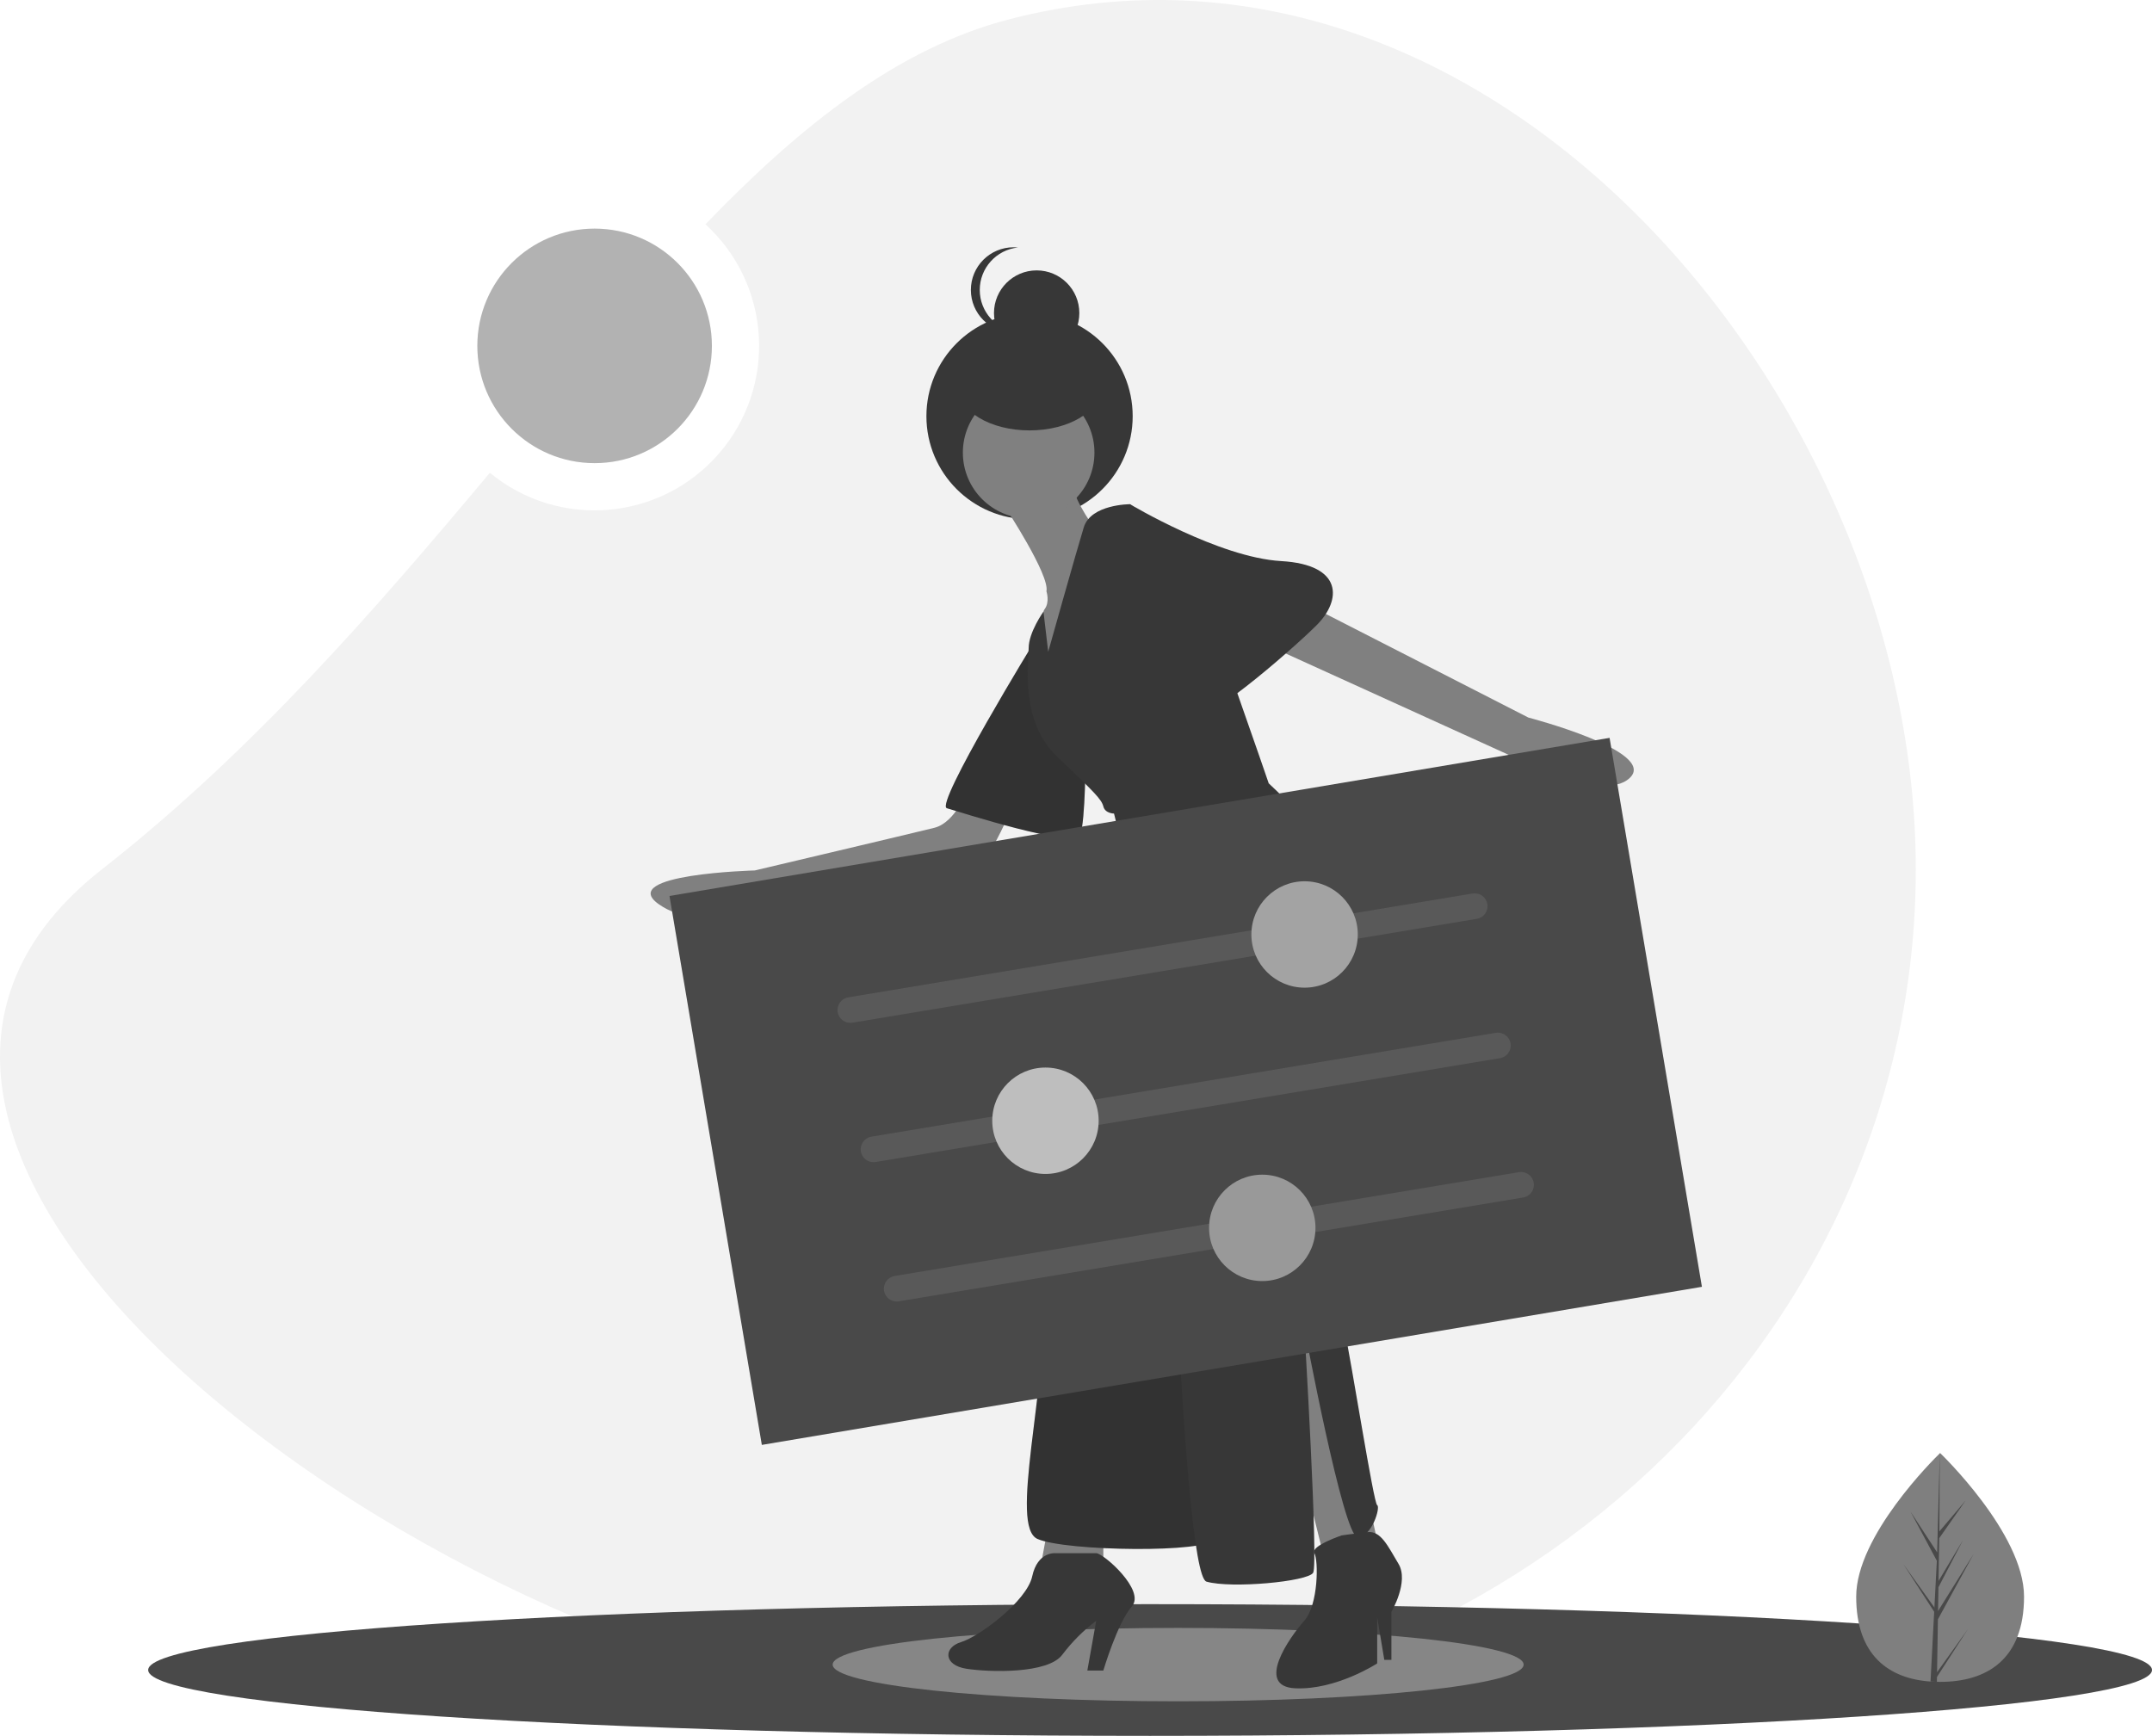
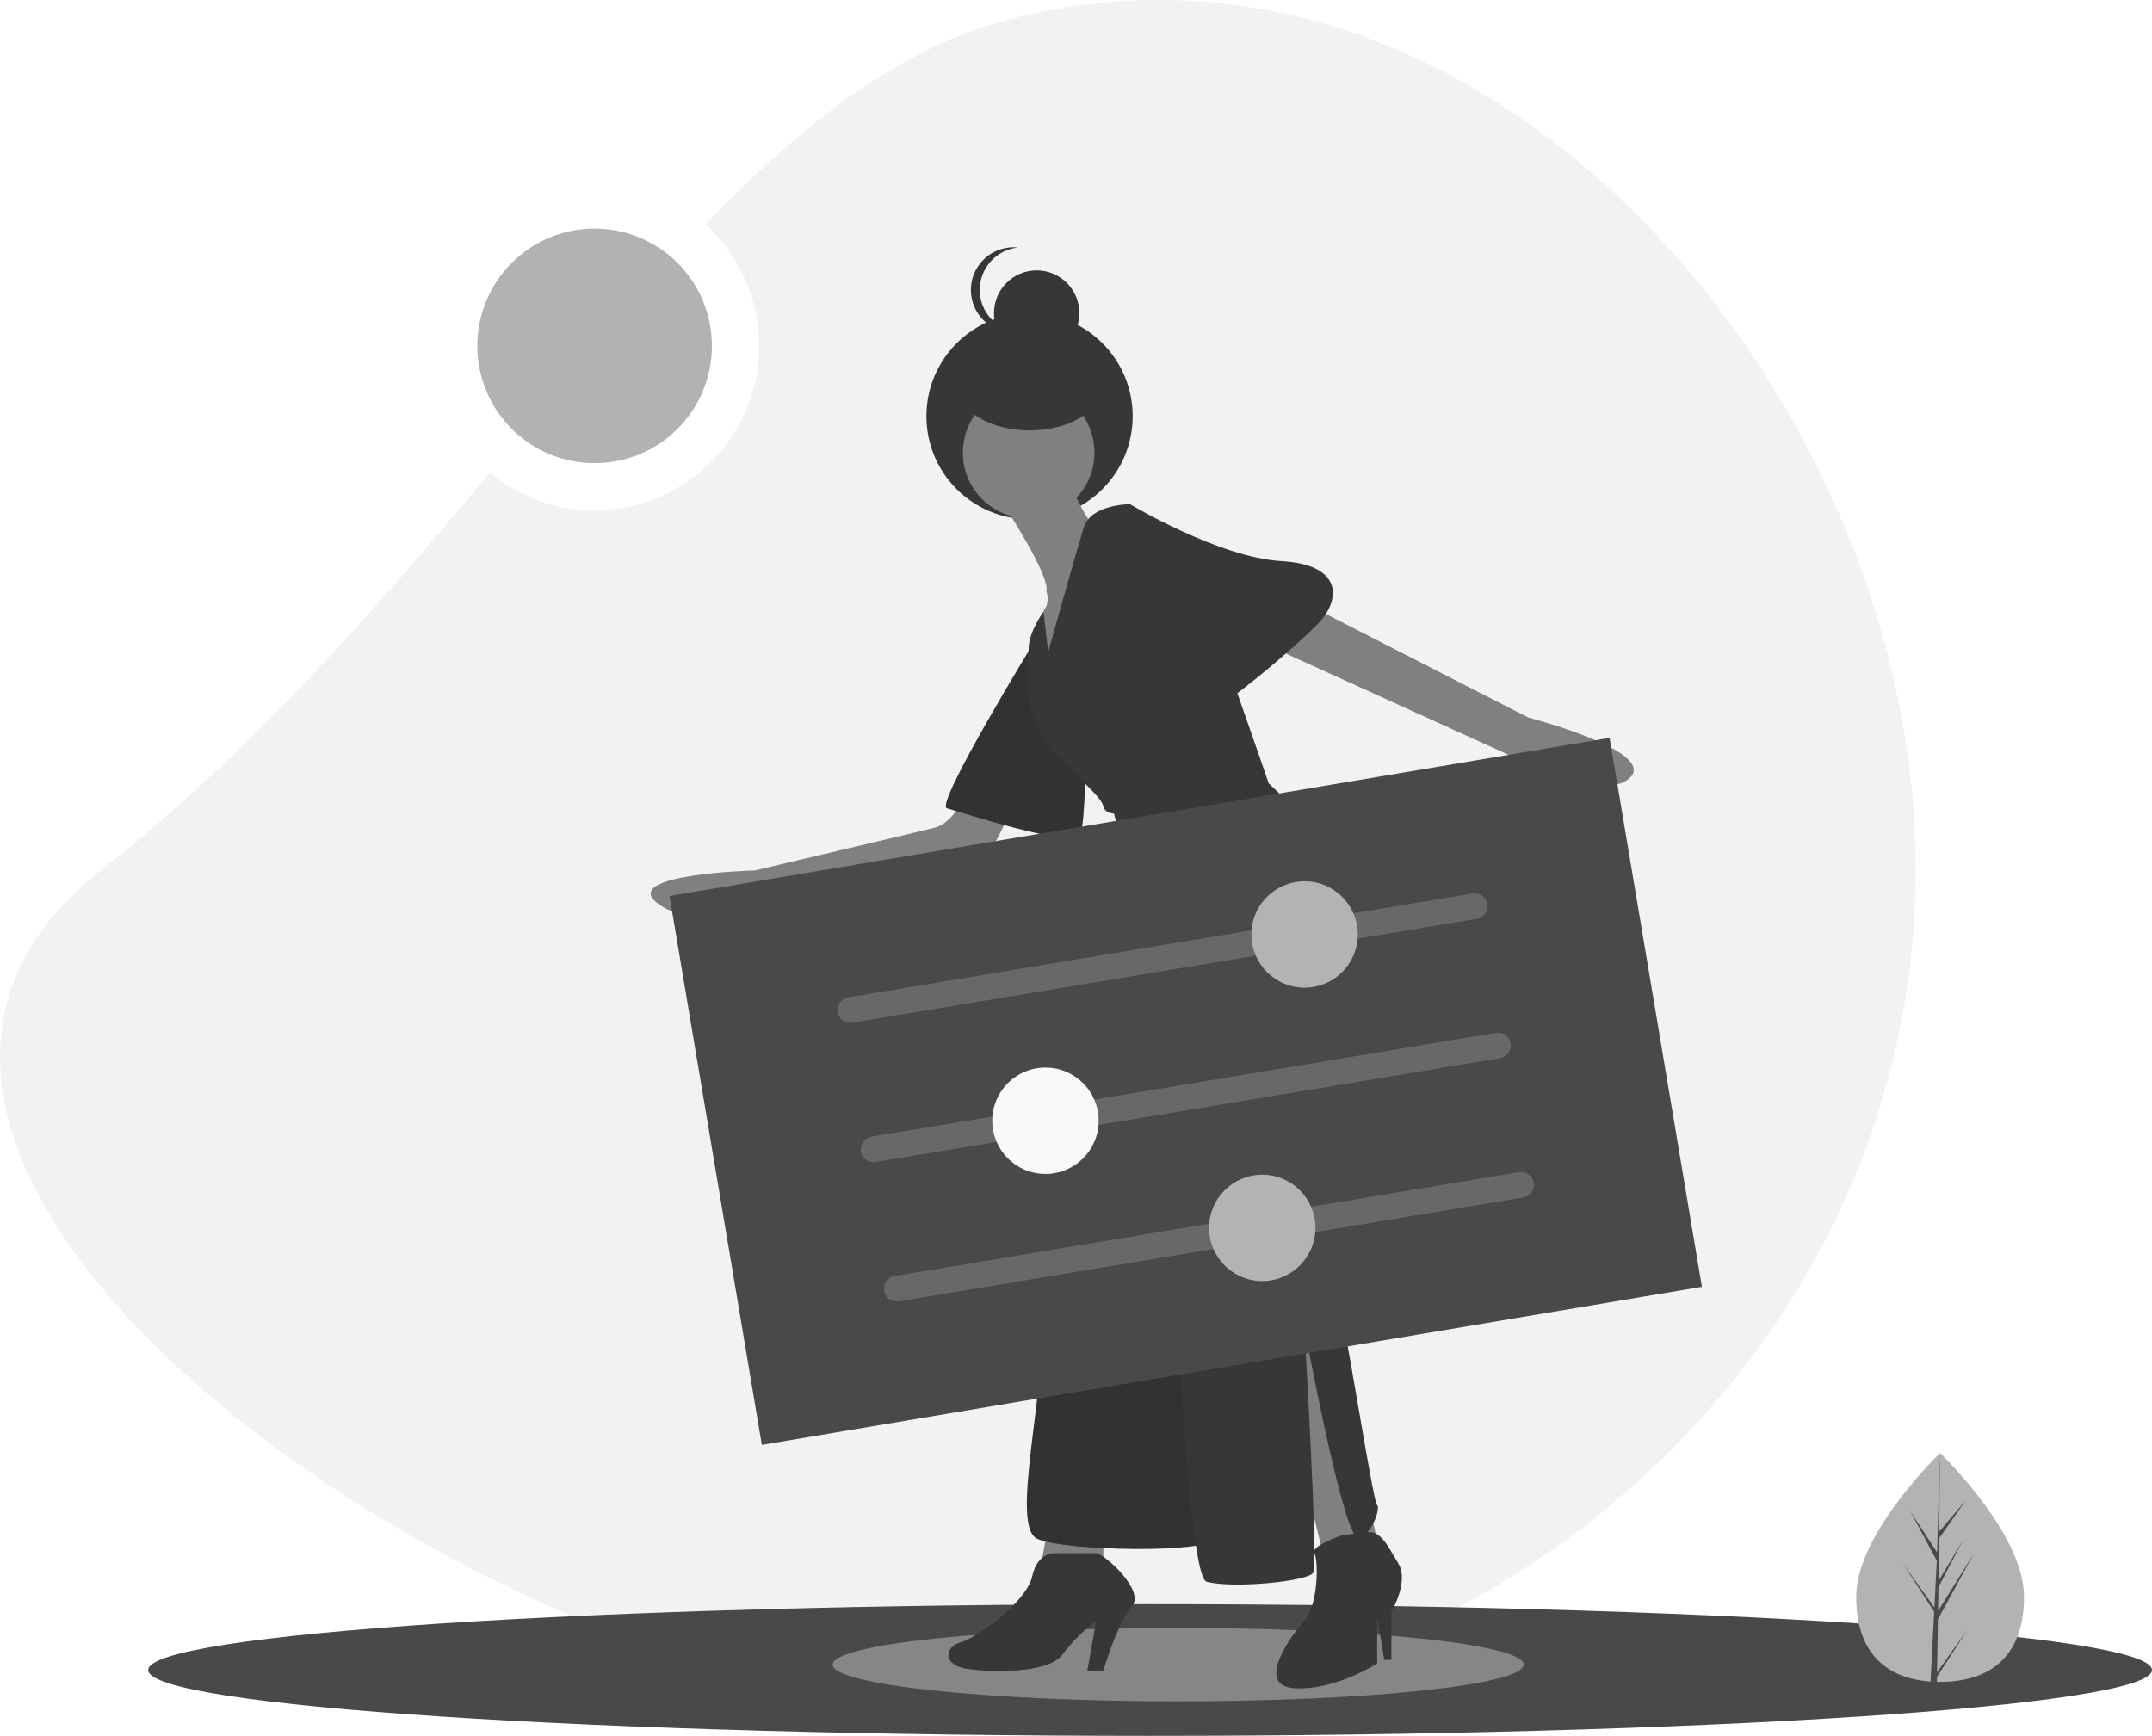
<svg xmlns="http://www.w3.org/2000/svg" id="a7e92c1a-e25c-441e-bda8-8af90c7203b5" data-name="Layer 1" width="996.611" height="804" viewBox="0 0 996.611 804" version="1.1">
  <defs id="defs69" />
  <path d="M568.917,56.979c-50.937,13.232-95.866,48.56-140.524,94.905a76.201,76.201,0,0,1-99.835,115.087c-52.456,62.664-109.734,128.911-179.641,183.663-177.995,139.408,188.04,393.655,420,393.655S988.917,668.045,988.917,450.635,792.449-1.09,568.917,56.979Z" transform="translate(-101.6944 -47.99999)" fill="#f2f2f2" id="path4" style="fill:#f2f2f2" />
  <ellipse cx="532.611" cy="773.5" rx="464" ry="30.5" fill="#3f3d56" id="ellipse6" style="fill:#494949" />
  <ellipse cx="545.611" cy="771" rx="160" ry="17" opacity="0.1" id="ellipse8" style="opacity:1;fill:#868686;fill-opacity:1" />
-   <path d="M1039.046,787.506c0,29.271-17.399,39.491-38.865,39.491-.497,0-.994-.007-1.488-.018-.994-.021-1.982-.068-2.955-.136-19.374-1.37-34.422-12.116-34.422-39.337,0-28.166,35.993-63.712,38.704-66.348l.004-.004c.104-.104.157-.154.157-.154S1039.046,758.238,1039.046,787.506Z" transform="translate(-101.6944 -47.99999)" fill="#ffa200" id="path10" style="fill:#7f7f7f" />
+   <path d="M1039.046,787.506c0,29.271-17.399,39.491-38.865,39.491-.497,0-.994-.007-1.488-.018-.994-.021-1.982-.068-2.955-.136-19.374-1.37-34.422-12.116-34.422-39.337,0-28.166,35.993-63.712,38.704-66.348l.004-.004c.104-.104.157-.154.157-.154S1039.046,758.238,1039.046,787.506Z" transform="translate(-101.6944 -47.99999)" fill="#ffa200" id="path10" style="fill:#b3b3b3" />
  <path d="M998.764,822.518l14.215-19.86-14.251,22.042-.036,2.279c-.994-.021-1.982-.068-2.955-.136l1.531-29.282-.011-.229.025-.039.147-2.769L983.143,772.428l14.33,20.021.036.587,1.155-22.124L986.434,748.079l12.38,18.951,1.205-45.873L1000.023,721v.154l-.2,36.172,12.176-14.341-12.227,17.456-.322,19.81,11.372-19.012-11.418,21.928-.179,11.014L1015.726,767.717l-16.566,30.305Z" transform="translate(-101.6944 -47.99999)" fill="#3f3d56" id="path12" style="fill:#494949" />
  <circle cx="476.793" cy="192.764" r="47.763" fill="#2f2e41" id="circle14" style="fill:#373737" />
  <polygon points="586.73 614.807 612.259 717.744 637.787 713.626 612.259 595.866 586.73 614.807" fill="#a0616a" id="polygon16" style="fill:#808080" />
  <path d="M723.011,759.156s-14.538,4.915-12.622,8.222,1.916,23.894-4.672,31.306-23.058,30.469-4.117,31.293,37.881-11.529,37.881-11.529V797.037l3.294,19.764h3.294V794.566s8.235-13.999,3.294-22.234-8.162-15.411-14.375-14.705S723.011,759.156,723.011,759.156Z" transform="translate(-101.6944 -47.99999)" fill="#2f2e41" id="path18" style="fill:#373737" />
  <polygon points="486.263 702.097 482.146 724.332 510.968 724.332 510.968 702.097 486.263 702.097" fill="#a0616a" id="polygon20" style="fill:#808080" />
  <path d="M590.428,767.391s-8.235-.824-10.705,10.705-24.705,27.999-32.94,30.469-8.235,10.705,2.47,12.352,37.881,2.47,44.469-6.588a80.723,80.723,0,0,1,15.646-15.646l-4.117,23.058h7.411s6.588-22.234,13.176-29.646-13.176-24.705-16.47-24.705Z" transform="translate(-101.6944 -47.99999)" fill="#2f2e41" id="path22" style="fill:#373737" />
  <path d="M550.077,413.287s-5.764,15.646-15.646,18.117-83.173,19.764-83.173,19.764-64.233,1.647-44.469,15.646,51.88,0,51.88,0,93.879-11.529,101.29-23.881a166.461,166.461,0,0,0,12.352-26.352Z" transform="translate(-101.6944 -47.99999)" fill="#a0616a" id="path24" style="fill:#808080" />
  <path d="M581.37,344.113s-46.939,76.585-41.175,78.232,59.292,18.94,61.762,12.352,2.47-37.057,2.47-37.057Z" transform="translate(-101.6944 -47.99999)" fill="#2f2e41" id="path26" style="fill:#373737" />
  <path d="M581.37,344.113s-46.939,76.585-41.175,78.232,59.292,18.94,61.762,12.352,2.47-37.057,2.47-37.057Z" transform="translate(-101.6944 -47.99999)" opacity="0.1" id="path28" />
  <path d="M703.247,325.996,809.479,380.347s60.115,15.646,46.939,27.999-55.998-10.705-55.998-10.705L682.66,344.113Z" transform="translate(-101.6944 -47.99999)" fill="#a0616a" id="path30" style="fill:#808080" />
  <path d="M567.37,283.174s20.587,31.293,18.94,38.704c0,0,1.647,4.941-.824,8.235s-1.647,23.058-1.647,23.058l8.235,11.529,10.705-35.41,4.941-37.881s-11.117-15.235-9.47-22.646S567.37,283.174,567.37,283.174Z" transform="translate(-101.6944 -47.99999)" fill="#a0616a" id="path32" style="fill:#808080" />
  <path d="M632.427,461.05s-46.116,123.525-46.116,177.875-17.293,116.113-4.117,121.878,79.879,6.588,81.526,0-8.235-274.225-13.176-284.93S632.427,461.05,632.427,461.05Z" transform="translate(-101.6944 -47.99999)" fill="#2f2e41" id="path34" style="fill:#373737" />
  <path d="M632.427,461.05s-46.116,123.525-46.116,177.875-17.293,116.113-4.117,121.878,79.879,6.588,81.526,0-8.235-274.225-13.176-284.93S632.427,461.05,632.427,461.05Z" transform="translate(-101.6944 -47.99999)" opacity="0.1" id="path36" />
  <circle cx="476.381" cy="209.646" r="30.469" fill="#a0616a" id="circle38" style="fill:#808080" />
  <path d="M587.134,349.878l-2.205-18.584s-6.853,9.526-6.853,16.937-4.117,33.763,13.176,50.233,20.587,19.764,21.411,23.058,4.941,3.294,4.941,3.294L641.485,521.165s7.411,256.108,18.94,259.402,46.939,0,49.41-4.117-4.117-113.643-4.117-113.643,18.117,97.173,24.705,97.173,10.705-13.999,9.058-14.823-11.529-64.233-15.646-83.997-2.47-186.934-2.47-186.934,13.176-21.411-32.116-63.409c0,0-28.822-83.997-30.469-83.997s-33.763-45.292-33.763-45.292-18.117,0-21.411,10.705S587.134,349.878,587.134,349.878Z" transform="translate(-101.6944 -47.99999)" fill="#2f2e41" id="path40" style="fill:#373737" />
  <path d="M615.133,288.115l9.882-6.588s41.175,24.705,69.997,26.352,27.999,18.117,16.47,29.646S654.661,388.582,653.014,378.7,615.133,288.115,615.133,288.115Z" transform="translate(-101.6944 -47.99999)" fill="#2f2e41" id="path42" style="fill:#373737" />
  <ellipse cx="476.793" cy="179.588" rx="32.94" ry="19.764" fill="#2f2e41" id="ellipse44" style="fill:#373737" />
  <circle cx="480.087" cy="145.001" r="19.764" fill="#2f2e41" id="circle46" style="fill:#373737" />
  <path d="M555.43,182.296a19.766,19.766,0,0,1,17.705-19.657,19.982,19.982,0,0,0-2.059-.107,19.764,19.764,0,0,0,0,39.528,19.982,19.982,0,0,0,2.059-.107A19.766,19.766,0,0,1,555.43,182.296Z" transform="translate(-101.6944 -47.99999)" fill="#2f2e41" id="path48" style="fill:#373737" />
  <rect x="430.066" y="424.588" width="441.479" height="257.824" transform="translate(-184.4842 67.60969) rotate(-9.54725)" fill="#3f3d56" id="rect50" style="fill:#494949" />
-   <path d="M785.613,473.581l-289.133,48.097a5.947,5.947,0,1,1-1.952-11.733l289.133-48.097a5.947,5.947,0,0,1,1.952,11.733Z" transform="translate(-101.6944 -47.99999)" fill="#ffa200" opacity="0.3" id="path52" style="fill:#7f7f7f" />
-   <circle cx="604.165" cy="432.82" r="24.638" fill="#ffa200" id="circle54" style="fill:#a3a3a3;fill-opacity:1" />
-   <path d="M796.348,538.112l-289.133,48.097a5.947,5.947,0,1,1-1.952-11.733l289.133-48.097a5.947,5.947,0,0,1,1.952,11.733Z" transform="translate(-101.6944 -47.99999)" fill="#ffa200" opacity="0.3" id="path56" style="fill:#7f7f7f" />
-   <circle cx="484.161" cy="519.099" r="24.638" fill="#ffa200" id="circle58" style="fill:#bebebe;fill-opacity:1" />
-   <path d="M807.083,602.644l-289.133,48.097a5.947,5.947,0,1,1-1.952-11.733l289.133-48.097a5.947,5.947,0,1,1,1.952,11.733Z" transform="translate(-101.6944 -47.99999)" fill="#ffa200" opacity="0.3" id="path60" style="fill:#7f7f7f" />
-   <circle cx="584.569" cy="568.713" r="24.638" fill="#ffa200" id="circle62" style="fill:#999;fill-opacity:1" />
+   <path d="M785.613,473.581l-289.133,48.097a5.947,5.947,0,1,1-1.952-11.733l289.133-48.097a5.947,5.947,0,0,1,1.952,11.733Z" transform="translate(-101.6944 -47.99999)" fill="#ffa200" opacity="0.3" id="path52" style="fill:#b3b3b3" />
+   <circle cx="604.165" cy="432.82" r="24.638" fill="#ffa200" id="circle54" style="fill:#b3b3b3;fill-opacity:1" />
+   <path d="M796.348,538.112l-289.133,48.097a5.947,5.947,0,1,1-1.952-11.733l289.133-48.097a5.947,5.947,0,0,1,1.952,11.733Z" transform="translate(-101.6944 -47.99999)" fill="#ffa200" opacity="0.3" id="path56" style="fill:#b3b3b3" />
+   <circle cx="484.161" cy="519.099" r="24.638" fill="#ffa200" id="circle58" style="fill:#f9f9f9;fill-opacity:1" />
+   <path d="M807.083,602.644l-289.133,48.097a5.947,5.947,0,1,1-1.952-11.733l289.133-48.097a5.947,5.947,0,1,1,1.952,11.733Z" transform="translate(-101.6944 -47.99999)" fill="#ffa200" opacity="0.3" id="path60" style="fill:#b3b3b3" />
+   <circle cx="584.569" cy="568.713" r="24.638" fill="#ffa200" id="circle62" style="fill:#b3b3b3;fill-opacity:1" />
  <circle cx="275.37" cy="160.201" r="54.315" fill="#ff6584" id="circle64" style="fill:#b2b2b2" />
</svg>
